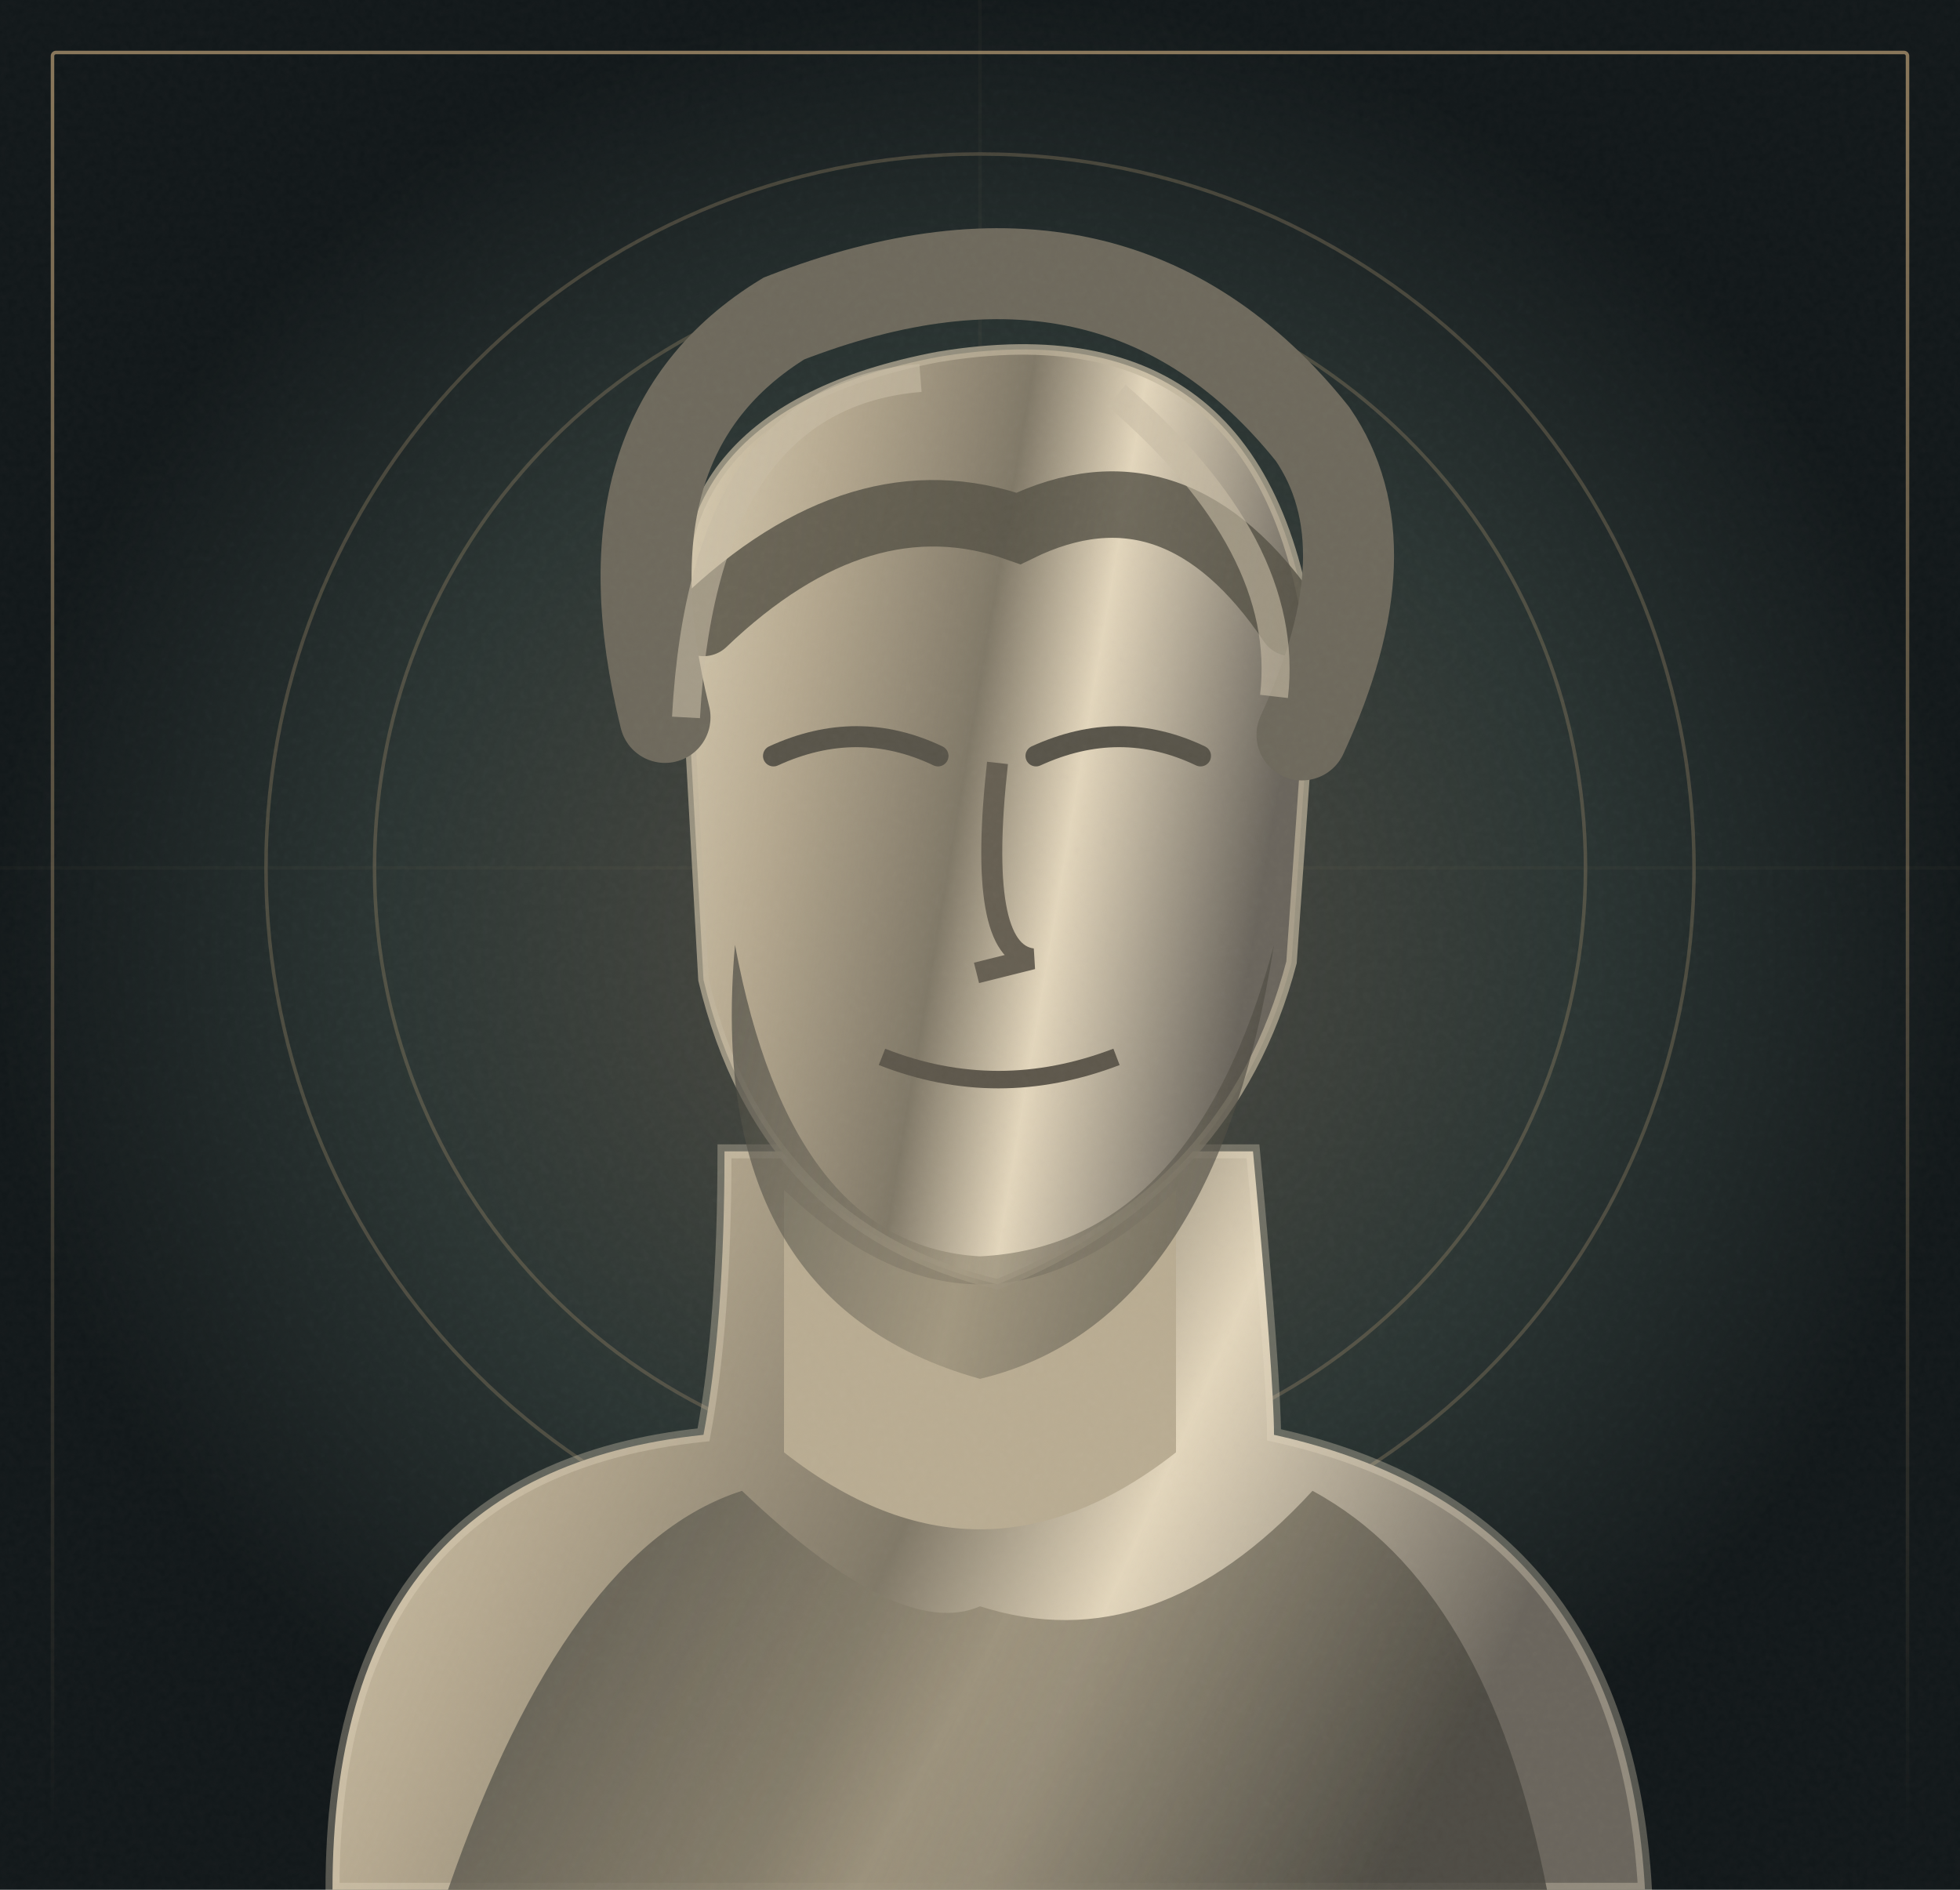
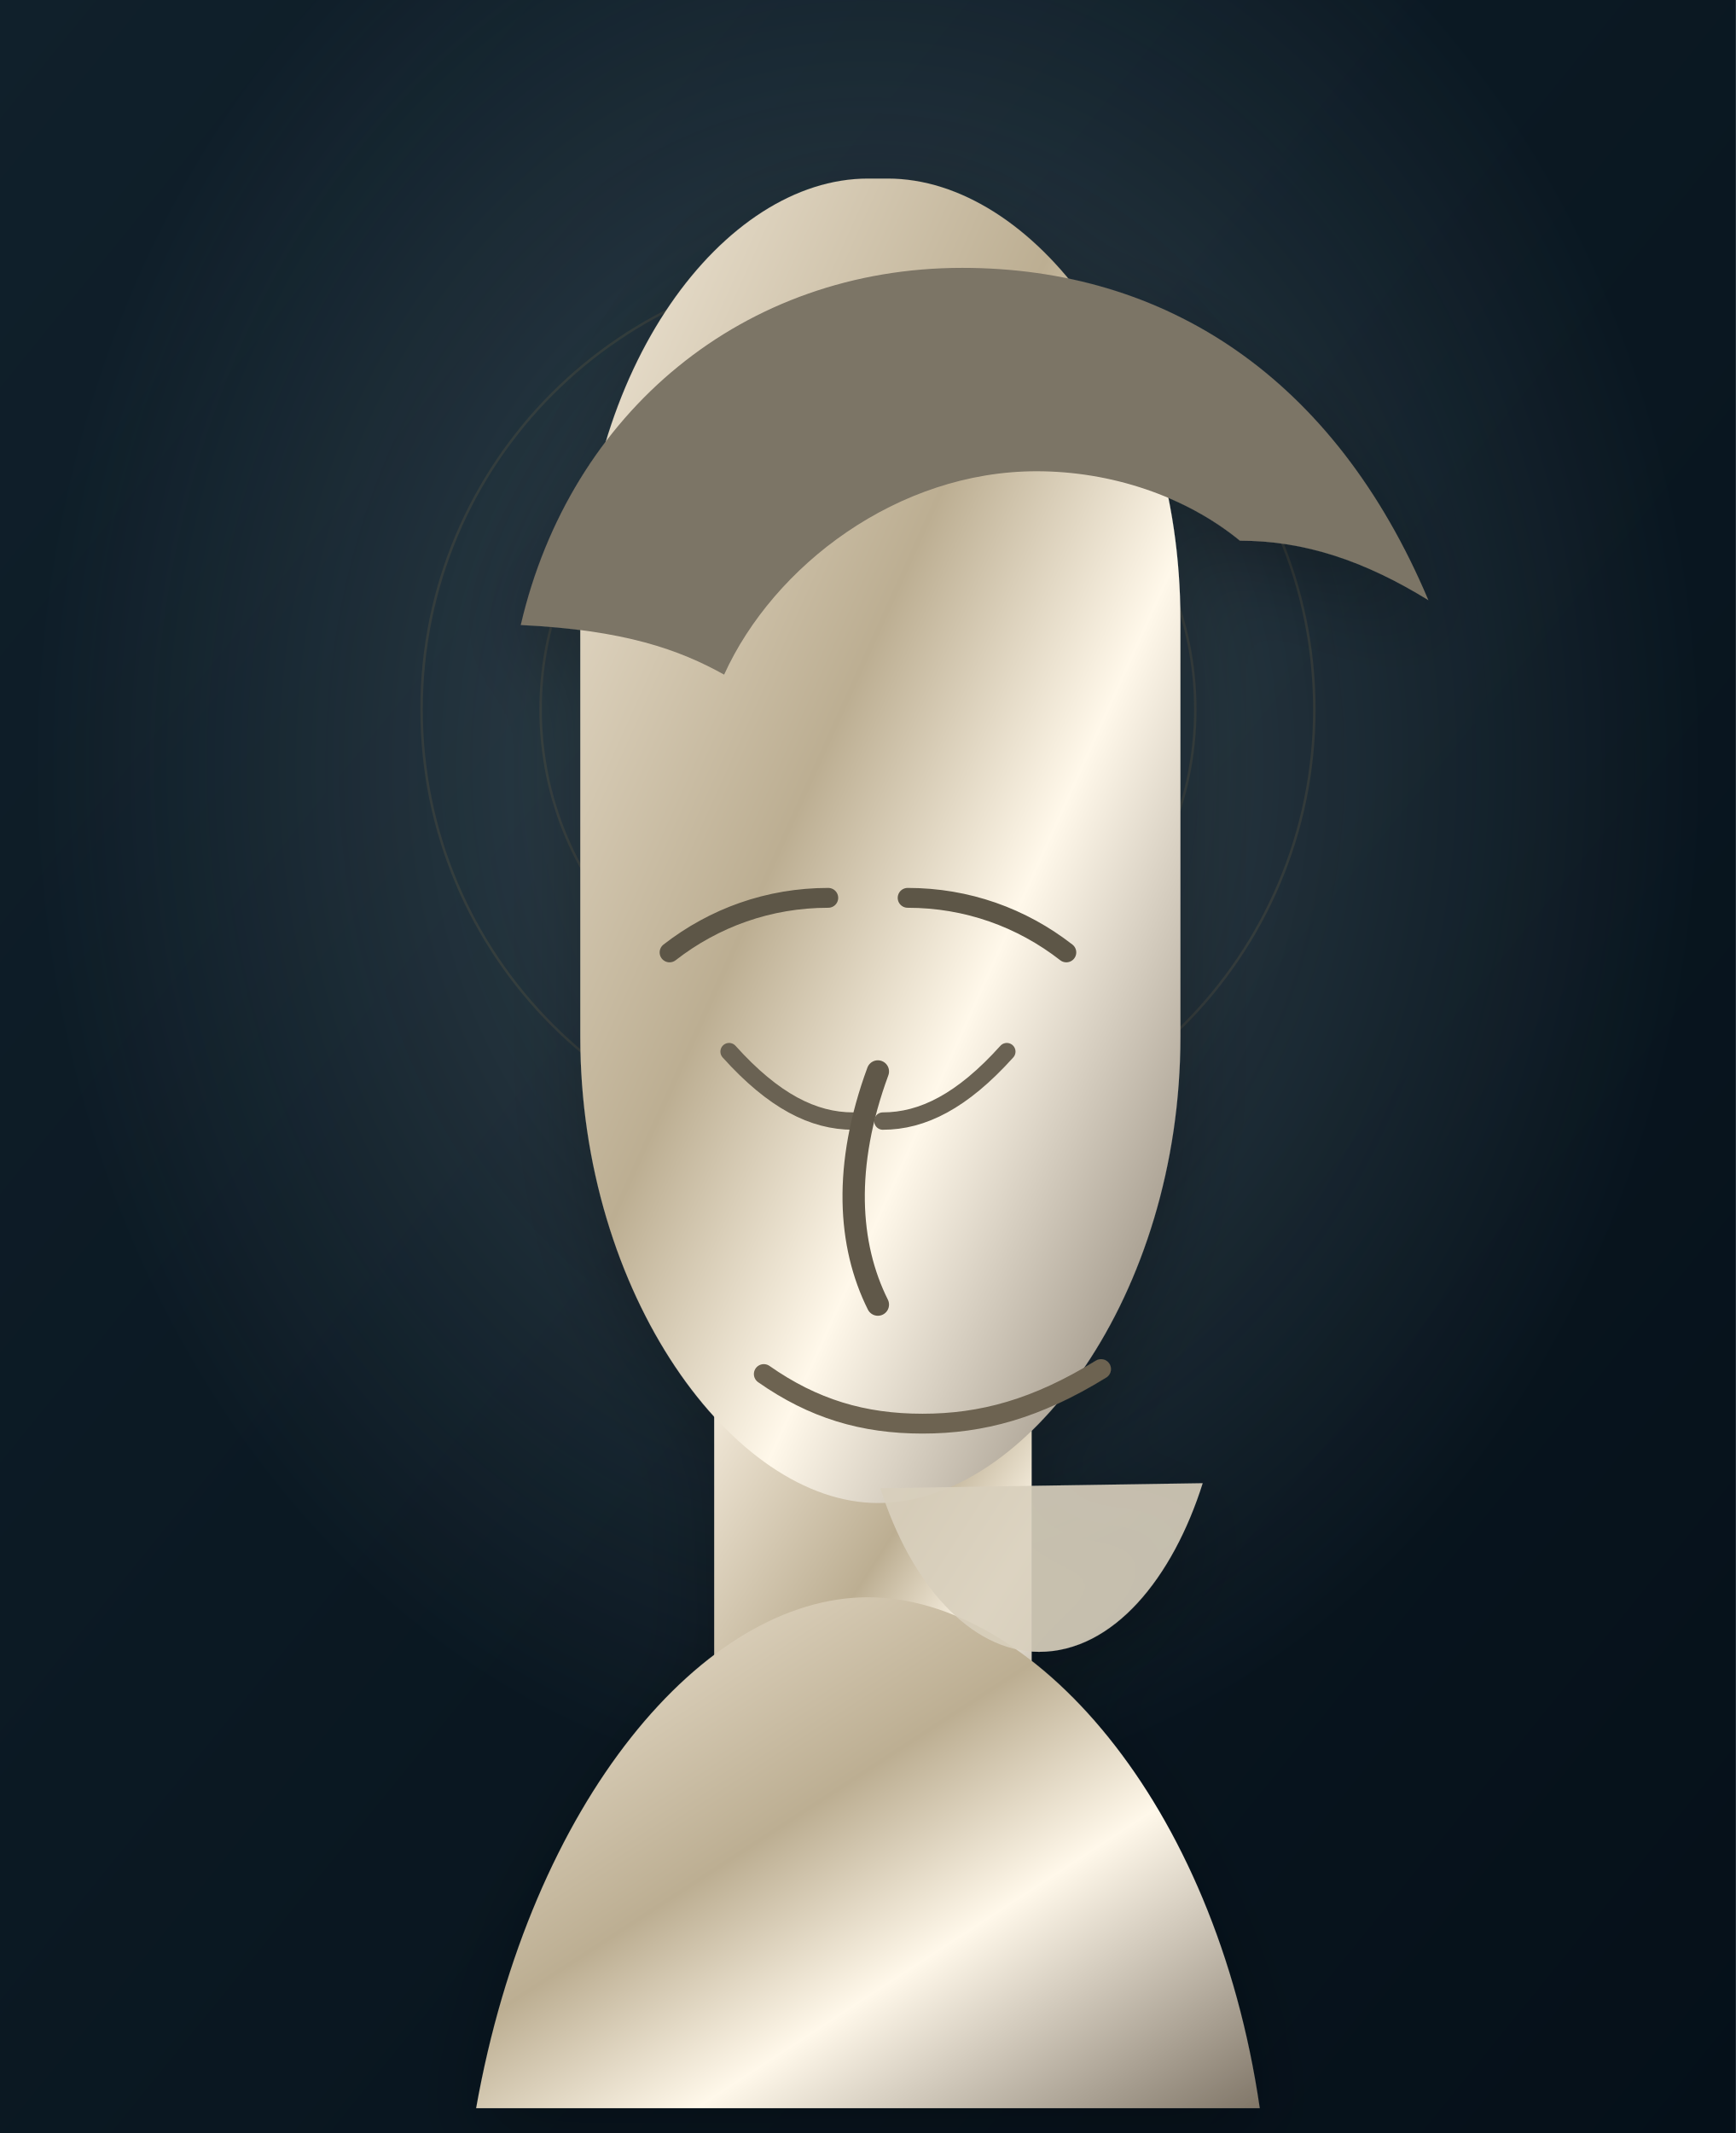
- <svg xmlns="http://www.w3.org/2000/svg" width="560" height="540" viewBox="0 0 560 540" role="img" aria-label="aristotle">
+ <svg xmlns="http://www.w3.org/2000/svg" viewBox="0 0 700 860" role="img">
  <defs>
-     <radialGradient id="background">
-       <stop stop-color="#545046" />
-       <stop offset=".61" stop-color="#2a3432" />
-       <stop offset="1" stop-color="#111719" />
+     <linearGradient id="bg" x1="0" y1="0" x2="1" y2="1">
+       <stop offset="0" stop-color="#10202b" />
+       <stop offset="1" stop-color="#051019" />
+     </linearGradient>
+     <radialGradient id="glow" cx="50%" cy="36%" r="48%">
+       <stop offset="0" stop-color="#b6d0d8" stop-opacity="0.25" />
+       <stop offset="1" stop-color="#b6d0d8" stop-opacity="0" />
    </radialGradient>
-     <linearGradient id="stone" x1="0" y1="0" x2="1" y2=".25">
-       <stop stop-color="#ddd1b6" />
-       <stop offset=".25" stop-color="#b6a990" />
-       <stop offset=".53" stop-color="#807867" />
-       <stop offset=".7" stop-color="#e3d6bc" />
-       <stop offset="1" stop-color="#6a655c" />
+     <linearGradient id="stone" x1="0" y1="0" x2="1" y2="1">
+       <stop offset="0" stop-color="#f2e9d9" />
+       <stop offset="0.42" stop-color="#bcae92" />
+       <stop offset="0.64" stop-color="#fff8ea" />
+       <stop offset="1" stop-color="#7f7567" />
    </linearGradient>
-     <linearGradient id="shadow" x1="0" y1="0" x2="1" y2=".2">
-       <stop stop-color="#42423c" />
-       <stop offset=".55" stop-color="#968c76" />
-       <stop offset="1" stop-color="#48463e" />
-     </linearGradient>
-     <linearGradient id="edge" x1="0" y1="0" x2="0" y2="1">
-       <stop stop-color="#c8a97c" stop-opacity=".65" />
-       <stop offset="1" stop-color="#c8a97c" stop-opacity="0" />
-     </linearGradient>
-     <filter id="grain">
-       <feTurbulence type="fractalNoise" baseFrequency=".48" numOctaves="3" seed="8" stitchTiles="stitch" />
-       <feColorMatrix type="saturate" values="0" />
-       <feComponentTransfer>
-         <feFuncA type="linear" slope=".14" />
-       </feComponentTransfer>
-     </filter>
-     <filter id="blur">
-       <feGaussianBlur stdDeviation="21" />
+     <filter id="shadow">
+       <feDropShadow dx="0" dy="12" stdDeviation="16" flood-color="#000" flood-opacity="0.26" />
    </filter>
  </defs>
-   <rect width="560" height="540" fill="url(#background)" />
-   <g fill="none" stroke="#c8a97c" opacity=".25">
-     <circle cx="280" cy="248" r="204" />
-     <circle cx="280" cy="248" r="173" />
-     <path d="M0 248H560M280 0V540" stroke-opacity=".13" />
+   <rect width="700" height="860" fill="url(#bg)" />
+   <rect width="700" height="860" fill="url(#glow)" />
+   <g stroke="#8b7247" fill="none" opacity="0.18">
+     <circle cx="350" cy="286" r="180" />
+     <circle cx="350" cy="286" r="132" />
  </g>
-   <path d="M95 540 Q95 421 201 410 Q207 378 207 329 H358 Q364 394 364 410 Q464 432 470 540Z" fill="url(#stone)" stroke="#e8dbc1" stroke-opacity=".32" stroke-width="4" />
-   <path d="M128 540Q162 442 212 426Q257 469 280 459Q330 475 375 426Q425 453 442 540Z" fill="url(#shadow)" opacity=".82" />
-   <path d="M224 340Q280 394 336 340L336 415Q280 459 224 415Z" fill="#b9ac92" />
-   <path d="M196 189Q184 118 268 102Q364 86 375 189L369 275Q352 340 285 367Q218 351 201 280Z" fill="url(#stone)" stroke="#c1b69d" stroke-opacity=".7" stroke-width="3" />
-   <path d="M201 178Q246 135 291 151Q336 129 369 178" fill="none" stroke="#555246" stroke-width="19" stroke-linecap="round" opacity=".82" />
-   <path d="M221 216q24 -11 47 0m28 0q24 -11 47 0" fill="none" stroke="#585449" stroke-width="6" stroke-linecap="round" />
-   <path d="M285 218q-6 54 10 56l-16 4" fill="none" stroke="#665f52" stroke-width="6" />
-   <path d="M252 302q33 13 67 0" fill="none" stroke="#5d574b" stroke-width="5" />
-   <path d="M210 270Q226 356 280 359Q341 356 364 270Q347 378 280 394Q201 372 210 270Z" fill="url(#shadow)" opacity=".66" />
-   <path d="M190 205Q170 124 224 91Q319 54 375 124Q397 156 372 210" fill="none" stroke="#6e695c" stroke-width="26" stroke-linecap="round" />
-   <path d="M196 205Q201 113 263 108M319 113Q369 156 364 199" fill="none" stroke="#c8bda5" stroke-opacity=".6" stroke-width="8" />
-   <rect width="560" height="540" filter="url(#grain)" opacity=".24" />
-   <rect x="15" y="15" width="530" height="510" rx="1" fill="none" stroke="url(#edge)" stroke-width="1" />
+   <g filter="url(#shadow)">
+     <path d="M288 564h128v116c0 48-34 82-64 82-28 0-64-34-64-82z" fill="url(#stone)" />
+     <path d="M192 850c22-124 92-206 158-206s140 82 158 206" fill="url(#stone)" />
+     <path d="M234 250c0-102 58-178 116-178h8c58 0 118 76 118 178v168c0 104-62 188-122 188-58 0-120-84-120-188z" fill="url(#stone)" />
+     <path d="M210 252c20-86 90-144 178-144 82 0 150 44 188 134-26-16-50-24-76-24-22-18-52-28-82-28-56 0-106 38-126 82-18-10-40-18-82-20z" fill="#7c7466" />
+     <path d="M355 600c12 38 36 66 64 66 30 0 54-30 66-68" fill="#d8cfbd" opacity="0.9" />
+     <path d="M270 384c18-14 40-22 64-22" fill="none" stroke="#5d5647" stroke-width="8" stroke-linecap="round" />
+     <path d="M430 384c-18-14-40-22-64-22" fill="none" stroke="#5d5647" stroke-width="8" stroke-linecap="round" />
+     <path d="M294 424c18 20 34 28 50 28" fill="none" stroke="#6a6252" stroke-width="7" stroke-linecap="round" />
+     <path d="M406 424c-18 20-34 28-50 28" fill="none" stroke="#6a6252" stroke-width="7" stroke-linecap="round" />
+     <path d="M354 432c-14 38-12 70 0 94" fill="none" stroke="#615949" stroke-width="9" stroke-linecap="round" />
+     <path d="M308 554c20 14 40 20 64 20s46-6 72-22" fill="none" stroke="#6d6351" stroke-width="8" stroke-linecap="round" />
+   </g>
</svg>
